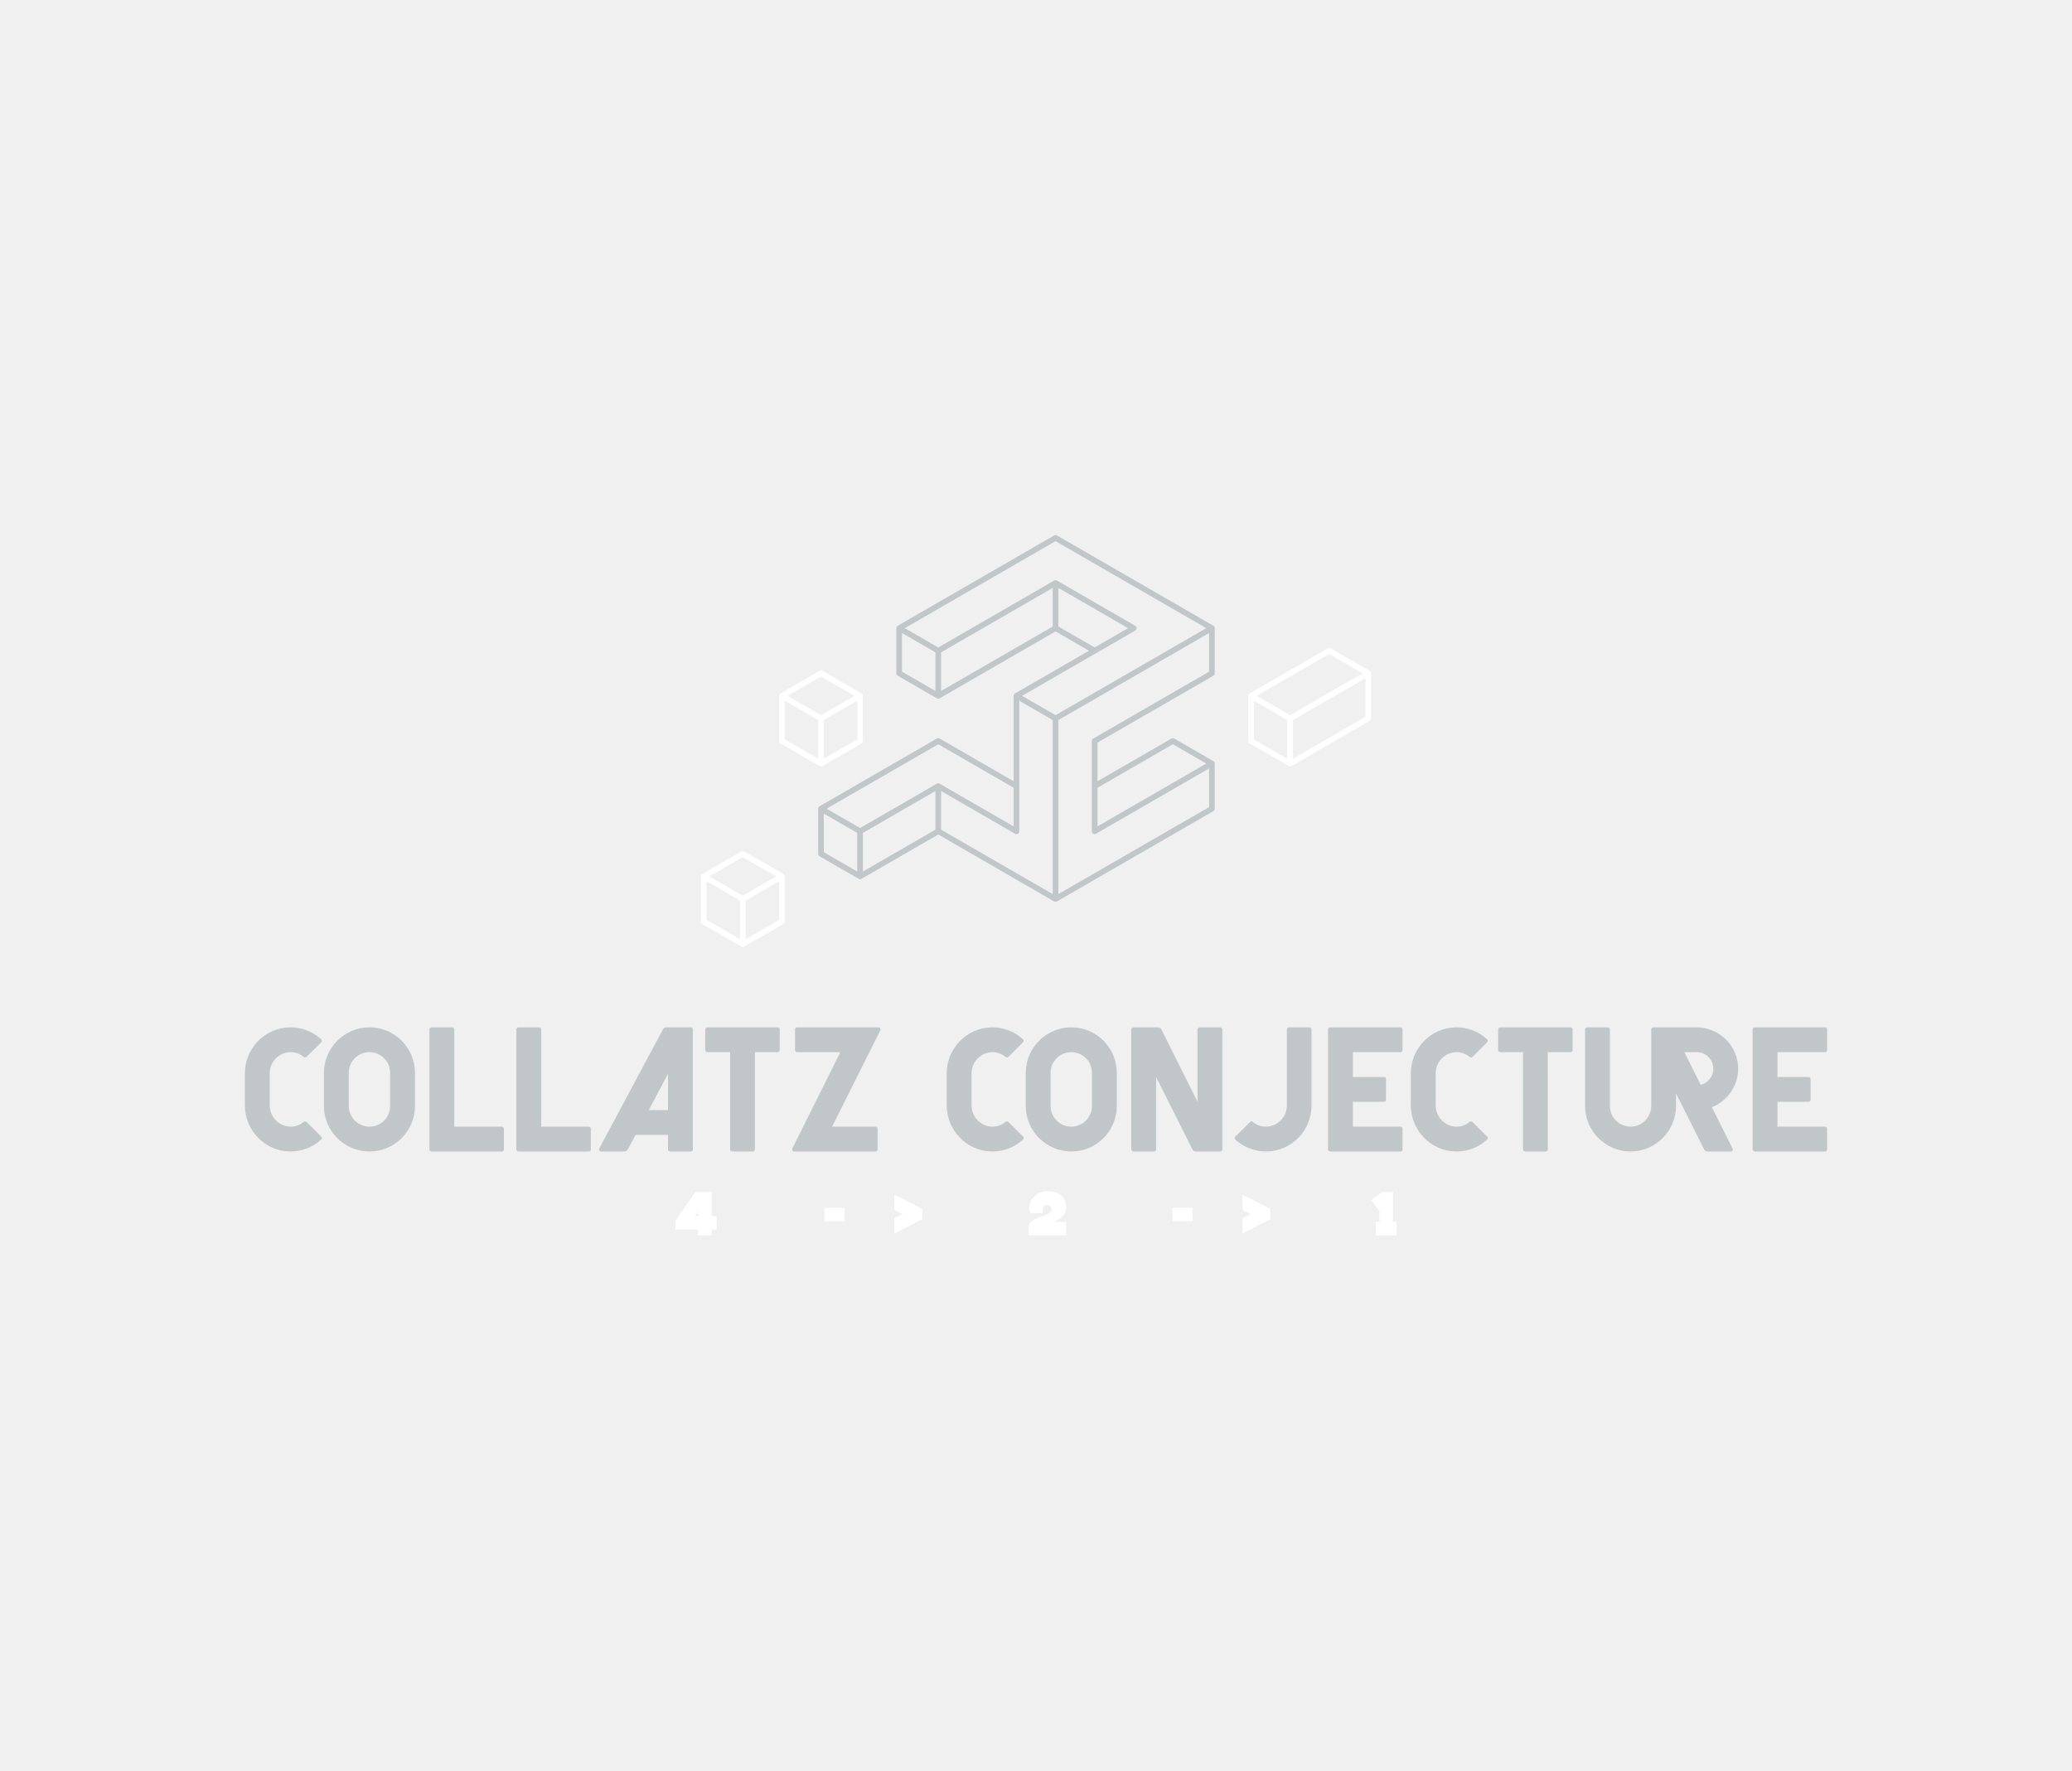
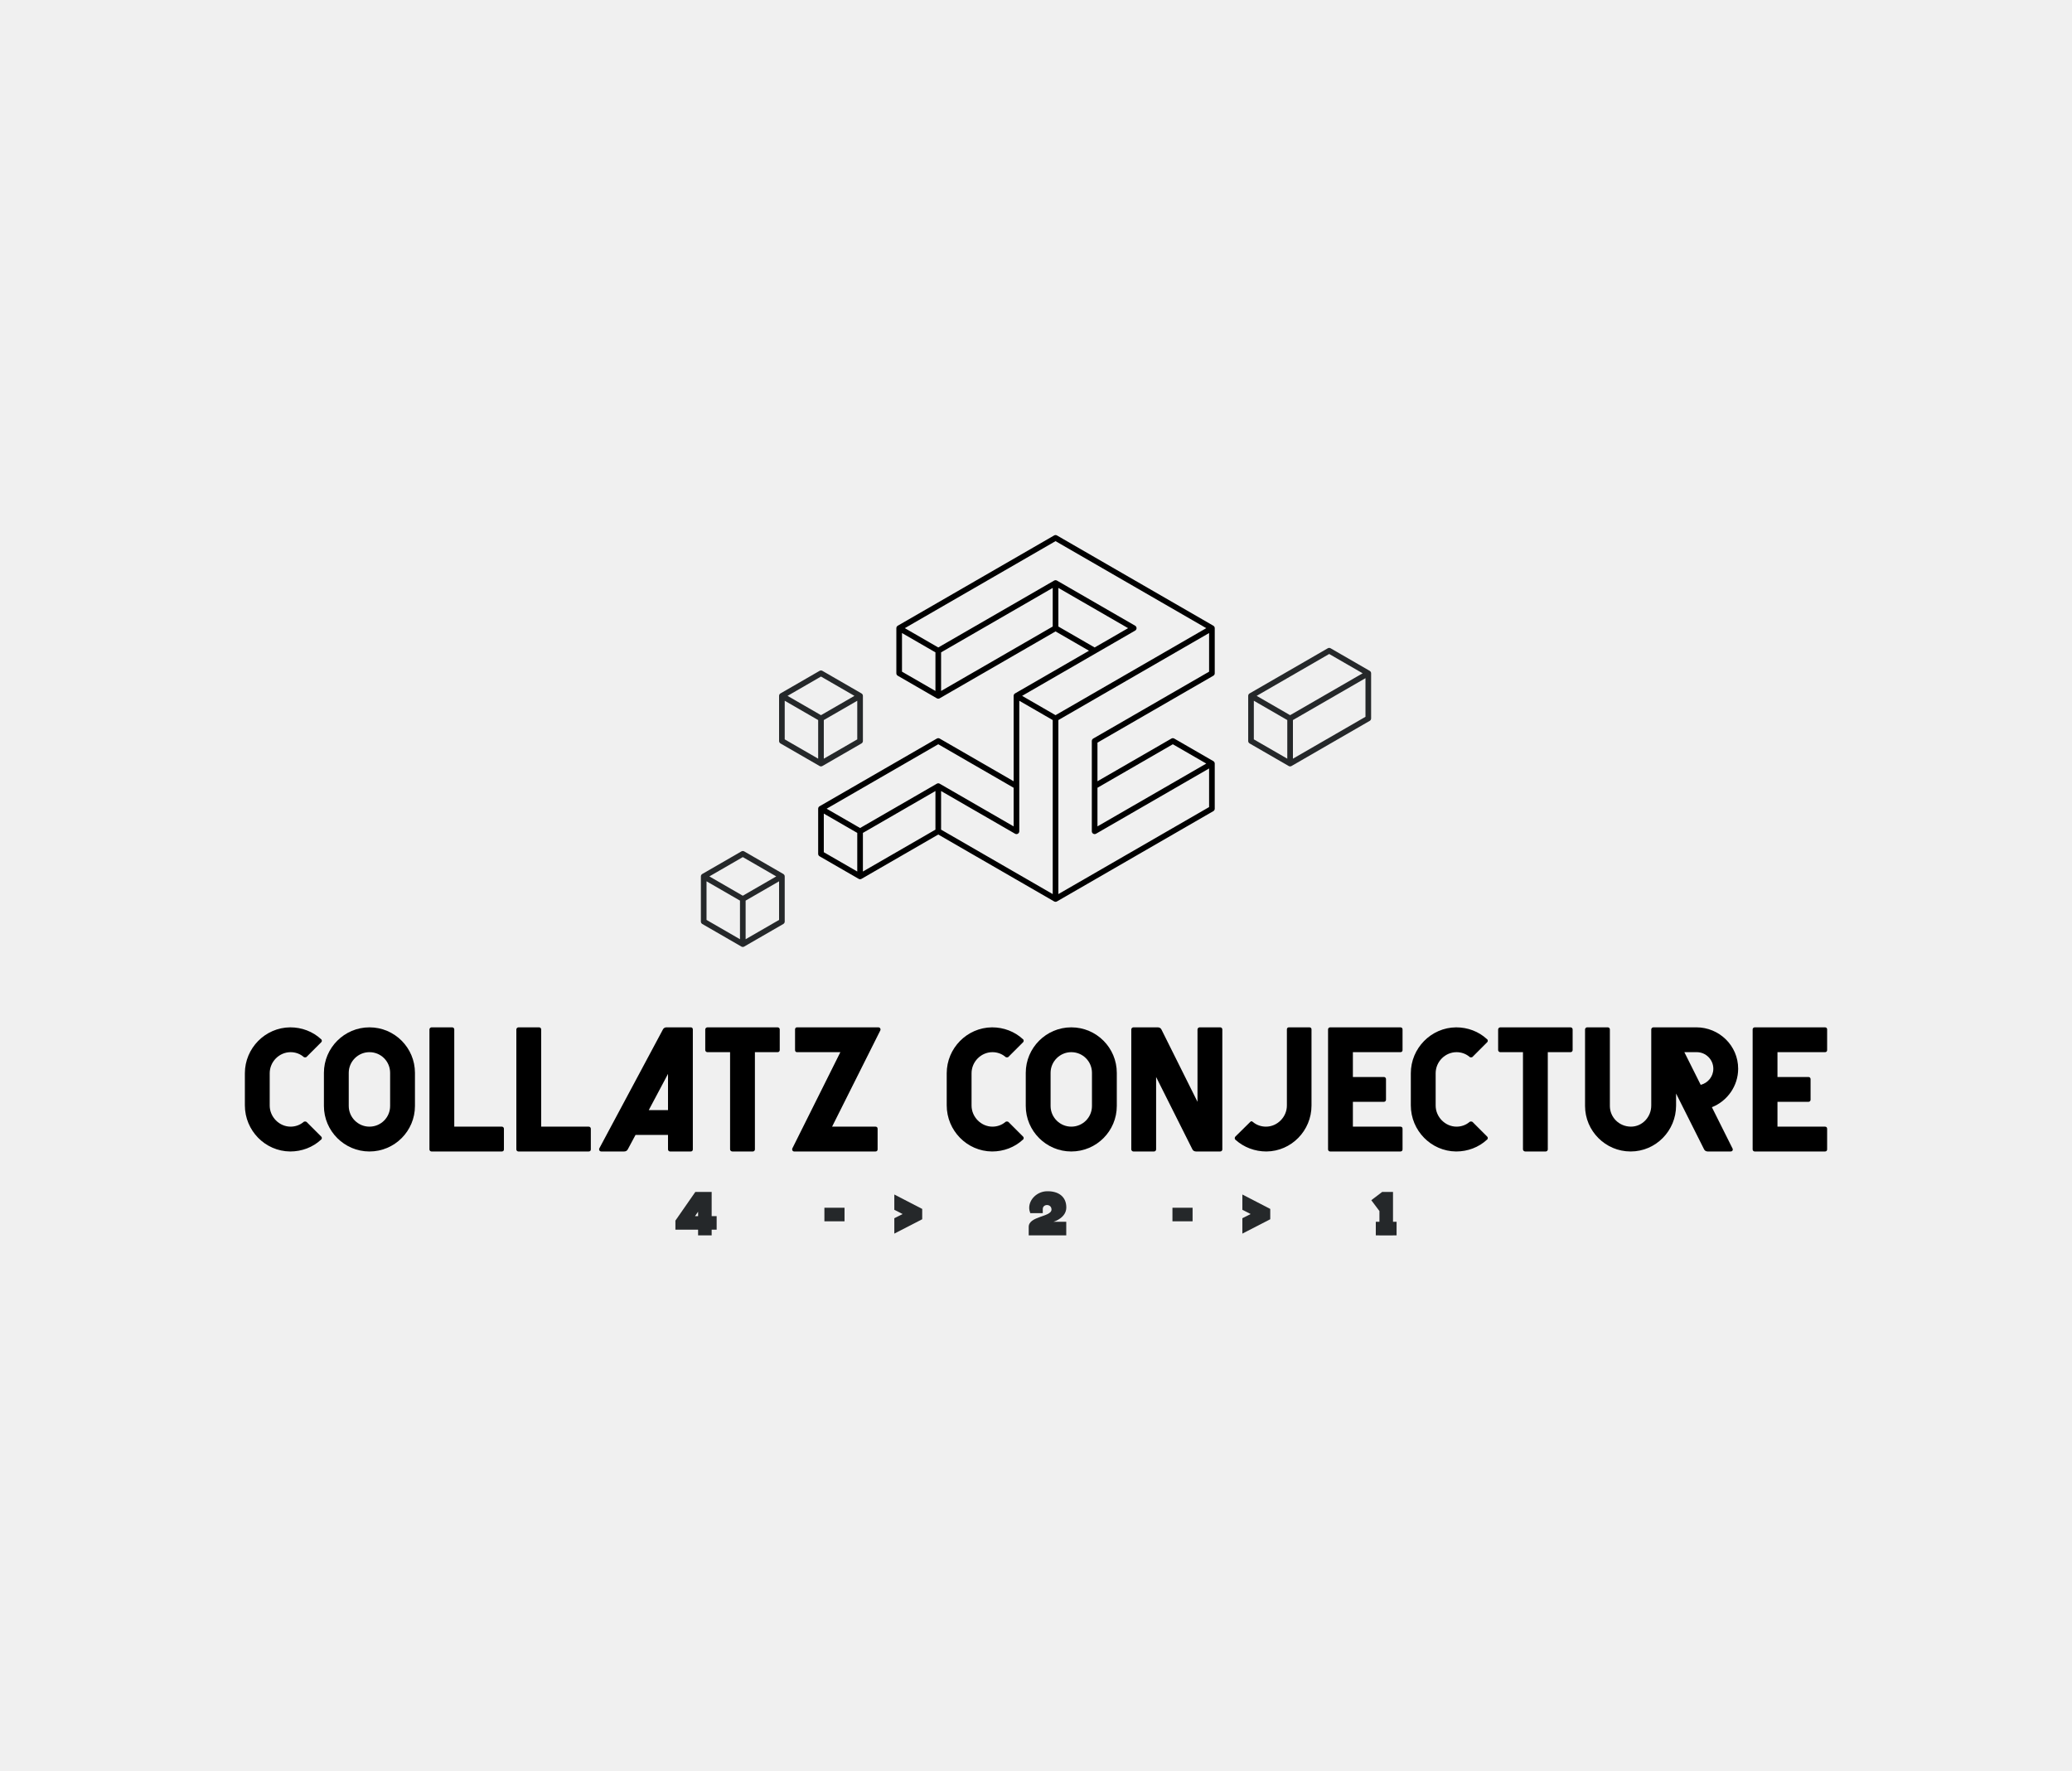
- <svg xmlns="http://www.w3.org/2000/svg" contrastcolor="ffffff" template="BlackAndHighlightColorHex1" presentation="2.5" layouttype="undefined" specialfontid="undefined" id1="780" id2="681" companyname="Collatz Conjecture" companytagline="4 -&gt; 2 -&gt; 1" version="1.1" viewBox="0 0 550 470">
+ <svg xmlns="http://www.w3.org/2000/svg" contrastcolor="ffffff" template="Default" presentation="2.5" layouttype="undefined" specialfontid="undefined" id1="780" id2="681" companyname="Collatz Conjecture" companytagline="4 -&gt; 2 -&gt; 1" version="1.1" viewBox="0 0 550 470">
  <g fill="none" fill-rule="none" stroke="none" stroke-width="1" stroke-linecap="butt" stroke-linejoin="miter" stroke-miterlimit="10" stroke-dasharray="" stroke-dashoffset="0" font-family="none" font-weight="none" font-size="none" text-anchor="none" style="mix-blend-mode: normal">
-     <g data-paper-data="{&quot;isGlobalGroup&quot;:true}">
-       <g data-paper-data="{&quot;isSecondaryText&quot;:true}" fill="#ffffff" fill-rule="nonzero">
+     <g data-paper-data="{&quot;isGlobalGroup&quot;:true,&quot;bounds&quot;:{&quot;x&quot;:65,&quot;y&quot;:142.04047815920597,&quot;width&quot;:420,&quot;height&quot;:185.91904368158805}}">
+       <g data-paper-data="{&quot;isSecondaryText&quot;:true}" fill="#25282a" fill-rule="nonzero">
        <path d="M185.304,327.945h3.601v-1.512h1.325v-3.586h-1.325v-6.424h-4.335l-5.286,7.605v2.405h6.02zM184.483,322.846l0.821,-1.181v1.181z" data-paper-data="{&quot;glyphName&quot;:&quot;4&quot;,&quot;glyphIndex&quot;:0,&quot;lastGlyphOfWord&quot;:true,&quot;firstGlyphOfWord&quot;:true,&quot;word&quot;:1}" />
        <path d="M218.831,324.215h5.344v-3.601h-5.344z" data-paper-data="{&quot;glyphName&quot;:&quot;-&quot;,&quot;glyphIndex&quot;:1,&quot;firstGlyphOfWord&quot;:true,&quot;word&quot;:2}" />
        <path d="M237.391,317.1v4.062l2.204,1.123l-2.204,1.109v4.09l7.403,-3.817v-2.737z" data-paper-data="{&quot;glyphName&quot;:&quot;&gt;&quot;,&quot;glyphIndex&quot;:2,&quot;lastGlyphOfWord&quot;:true,&quot;word&quot;:2}" />
        <path d="M283.047,320.528c0,-2.909 -2.146,-4.364 -5.142,-4.292c-2.607,0.058 -4.71,2.146 -4.71,4.393c0,0.461 0.101,0.951 0.288,1.426h3.313v-1.08c0,-0.72 0.562,-1.08 1.123,-1.08c0.591,0 1.195,0.389 1.195,1.195c0,2.002 -6.049,1.714 -6.049,4.609v2.247h9.967v-3.601h-3.399c0.245,-0.072 3.414,-1.066 3.414,-3.817z" data-paper-data="{&quot;glyphName&quot;:&quot;2&quot;,&quot;glyphIndex&quot;:3,&quot;firstGlyphOfWord&quot;:true,&quot;lastGlyphOfWord&quot;:true,&quot;word&quot;:3}" />
        <path d="M311.22,324.215h5.344v-3.601h-5.344z" data-paper-data="{&quot;glyphName&quot;:&quot;-&quot;,&quot;glyphIndex&quot;:4,&quot;firstGlyphOfWord&quot;:true,&quot;word&quot;:4}" />
        <path d="M329.779,317.1v4.062l2.204,1.123l-2.204,1.109v4.09l7.403,-3.817v-2.737z" data-paper-data="{&quot;glyphName&quot;:&quot;&gt;&quot;,&quot;glyphIndex&quot;:5,&quot;lastGlyphOfWord&quot;:true,&quot;word&quot;:4}" />
        <path d="M370.716,324.344h-0.951v-7.922h-2.881l-2.881,2.189l2.16,2.881v2.852h-0.965v3.601h0.965v0.014h3.601v-0.014h0.951z" data-paper-data="{&quot;glyphName&quot;:&quot;1&quot;,&quot;glyphIndex&quot;:6,&quot;firstGlyphOfWord&quot;:true,&quot;lastGlyphOfWord&quot;:true,&quot;word&quot;:5}" />
      </g>
-       <g data-paper-data="{&quot;isPrimaryText&quot;:true}" fill="#c1c6c8" fill-rule="nonzero">
+       <g data-paper-data="{&quot;isPrimaryText&quot;:true}" fill="#000000" fill-rule="nonzero">
        <path d="M77.028,305.678c3.076,0 5.987,-1.098 8.184,-3.131c0.165,-0.11 0.22,-0.275 0.22,-0.439c0,-0.165 -0.055,-0.275 -0.165,-0.384l-3.9,-3.9c-0.11,-0.055 -0.275,-0.11 -0.384,-0.11c-0.165,0 -0.275,0.055 -0.384,0.11c-0.934,0.824 -2.197,1.263 -3.46,1.263c-3.021,0 -5.547,-2.581 -5.547,-5.602v-8.568c0,-3.076 2.526,-5.602 5.547,-5.602c1.263,0 2.526,0.439 3.46,1.263c0.11,0.11 0.22,0.11 0.384,0.11c0.11,0 0.275,0 0.384,-0.11l3.9,-3.9c0.11,-0.11 0.165,-0.22 0.165,-0.384c0,-0.165 -0.055,-0.33 -0.22,-0.439c-2.197,-2.032 -5.108,-3.131 -8.184,-3.131c-6.646,0.055 -12.028,5.547 -12.028,12.193v8.513c0,6.701 5.383,12.193 12.028,12.248z" data-paper-data="{&quot;glyphName&quot;:&quot;C&quot;,&quot;glyphIndex&quot;:0,&quot;firstGlyphOfWord&quot;:true,&quot;word&quot;:1}" />
        <path d="M98.064,305.678c6.701,0 12.083,-5.437 12.083,-12.083v-8.788c0,-6.646 -5.383,-12.083 -12.083,-12.083c-6.646,0 -12.083,5.437 -12.083,12.083v8.788c0,6.646 5.437,12.083 12.083,12.083zM92.572,284.807c0,-3.021 2.472,-5.492 5.492,-5.492c3.076,0 5.492,2.472 5.492,5.492v8.788c0,3.021 -2.417,5.492 -5.492,5.492c-3.021,0 -5.492,-2.472 -5.492,-5.492z" data-paper-data="{&quot;glyphName&quot;:&quot;O&quot;,&quot;glyphIndex&quot;:1,&quot;word&quot;:1}" />
        <path d="M133.764,305.128v-5.492c0,-0.275 -0.22,-0.549 -0.549,-0.549h-12.632v-25.814c0,-0.275 -0.22,-0.549 -0.549,-0.549h-5.492c-0.275,0 -0.549,0.275 -0.549,0.549v31.856c0,0.33 0.275,0.549 0.549,0.549h18.674c0.33,0 0.549,-0.22 0.549,-0.549z" data-paper-data="{&quot;glyphName&quot;:&quot;L&quot;,&quot;glyphIndex&quot;:2,&quot;word&quot;:1}" />
        <path d="M156.832,305.128v-5.492c0,-0.275 -0.22,-0.549 -0.549,-0.549h-12.632v-25.814c0,-0.275 -0.22,-0.549 -0.549,-0.549h-5.492c-0.275,0 -0.549,0.275 -0.549,0.549v31.856c0,0.33 0.275,0.549 0.549,0.549h18.674c0.33,0 0.549,-0.22 0.549,-0.549z" data-paper-data="{&quot;glyphName&quot;:&quot;L&quot;,&quot;glyphIndex&quot;:3,&quot;word&quot;:1}" />
        <path d="M168.696,301.284h8.623v3.845c0,0.33 0.275,0.549 0.549,0.549h5.492c0.33,0 0.549,-0.22 0.549,-0.549v-31.856c0,-0.33 -0.22,-0.549 -0.549,-0.549h-6.481c-0.384,0 -0.769,0.22 -0.934,0.604l-16.862,31.526c-0.055,0.11 -0.055,0.165 -0.055,0.275c0,0.275 0.22,0.549 0.549,0.549h6.097c0.439,0 0.824,-0.22 0.989,-0.604zM177.319,285.081v9.612h-5.108z" data-paper-data="{&quot;glyphName&quot;:&quot;A&quot;,&quot;glyphIndex&quot;:4,&quot;word&quot;:1}" />
        <path d="M194.4,305.678h5.437c0.33,0 0.549,-0.275 0.549,-0.549v-25.814h6.042c0.33,0 0.549,-0.275 0.549,-0.549v-5.492c0,-0.275 -0.22,-0.549 -0.549,-0.549h-18.674c-0.275,0 -0.549,0.275 -0.549,0.549v5.492c0,0.275 0.275,0.549 0.549,0.549h6.042v25.814c0,0.275 0.275,0.549 0.604,0.549z" data-paper-data="{&quot;glyphName&quot;:&quot;T&quot;,&quot;glyphIndex&quot;:5,&quot;word&quot;:1}" />
        <path d="M232.956,305.128v-5.492c0,-0.33 -0.22,-0.549 -0.549,-0.549h-11.534l12.797,-25.539c0.055,-0.11 0.055,-0.165 0.055,-0.275c0,-0.275 -0.22,-0.549 -0.549,-0.549h-21.64c-0.275,0 -0.494,0.22 -0.494,0.549v5.492c0,0.33 0.22,0.549 0.494,0.549h11.534l-12.742,25.539c-0.055,0.11 -0.055,0.165 -0.055,0.275c0,0.275 0.22,0.549 0.494,0.549h21.64c0.33,0 0.549,-0.22 0.549,-0.549z" data-paper-data="{&quot;glyphName&quot;:&quot;Z&quot;,&quot;glyphIndex&quot;:6,&quot;lastGlyphOfWord&quot;:true,&quot;word&quot;:1}" />
        <path d="M263.329,305.678c3.076,0 5.987,-1.098 8.184,-3.131c0.165,-0.11 0.22,-0.275 0.22,-0.439c0,-0.165 -0.055,-0.275 -0.165,-0.384l-3.9,-3.9c-0.11,-0.055 -0.275,-0.11 -0.384,-0.11c-0.165,0 -0.275,0.055 -0.384,0.11c-0.934,0.824 -2.197,1.263 -3.46,1.263c-3.021,0 -5.547,-2.581 -5.547,-5.602v-8.568c0,-3.076 2.526,-5.602 5.547,-5.602c1.263,0 2.526,0.439 3.46,1.263c0.11,0.11 0.22,0.11 0.384,0.11c0.11,0 0.275,0 0.384,-0.11l3.9,-3.9c0.11,-0.11 0.165,-0.22 0.165,-0.384c0,-0.165 -0.055,-0.33 -0.22,-0.439c-2.197,-2.032 -5.108,-3.131 -8.184,-3.131c-6.646,0.055 -12.028,5.547 -12.028,12.193v8.513c0,6.701 5.383,12.193 12.028,12.248z" data-paper-data="{&quot;glyphName&quot;:&quot;C&quot;,&quot;glyphIndex&quot;:7,&quot;firstGlyphOfWord&quot;:true,&quot;word&quot;:2}" />
        <path d="M284.364,305.678c6.701,0 12.083,-5.437 12.083,-12.083v-8.788c0,-6.646 -5.383,-12.083 -12.083,-12.083c-6.646,0 -12.083,5.437 -12.083,12.083v8.788c0,6.646 5.437,12.083 12.083,12.083zM278.872,284.807c0,-3.021 2.472,-5.492 5.492,-5.492c3.076,0 5.492,2.472 5.492,5.492v8.788c0,3.021 -2.417,5.492 -5.492,5.492c-3.021,0 -5.492,-2.472 -5.492,-5.492z" data-paper-data="{&quot;glyphName&quot;:&quot;O&quot;,&quot;glyphIndex&quot;:8,&quot;word&quot;:2}" />
        <path d="M306.883,285.905l9.612,19.168c0.165,0.384 0.549,0.604 0.989,0.604h6.426c0.33,0 0.549,-0.275 0.549,-0.549v-31.856c0,-0.275 -0.22,-0.549 -0.549,-0.549h-5.492c-0.275,0 -0.549,0.275 -0.549,0.549v19.223l-9.557,-19.168c-0.165,-0.384 -0.549,-0.604 -0.989,-0.604h-6.481c-0.275,0 -0.549,0.275 -0.549,0.549v31.856c0,0.275 0.275,0.549 0.549,0.549h5.492c0.33,0 0.549,-0.275 0.549,-0.549z" data-paper-data="{&quot;glyphName&quot;:&quot;N&quot;,&quot;glyphIndex&quot;:9,&quot;word&quot;:2}" />
        <path d="M348.131,293.485v-20.212c0,-0.33 -0.22,-0.549 -0.549,-0.549h-5.492c-0.275,0 -0.494,0.22 -0.494,0.549v20.212c0,3.021 -2.526,5.602 -5.547,5.602c-1.318,0 -2.526,-0.439 -3.515,-1.263c-0.11,-0.11 -0.22,-0.165 -0.33,-0.165c-0.165,0 -0.275,0.11 -0.384,0.22l-3.9,3.845c-0.11,0.11 -0.165,0.275 -0.165,0.439c0,0.165 0.055,0.275 0.165,0.384c2.252,2.032 5.163,3.131 8.239,3.131c6.646,-0.055 11.973,-5.547 11.973,-12.193z" data-paper-data="{&quot;glyphName&quot;:&quot;J&quot;,&quot;glyphIndex&quot;:10,&quot;word&quot;:2}" />
        <path d="M372.297,305.128v-5.492c0,-0.33 -0.22,-0.549 -0.549,-0.549h-12.632v-6.591h8.239c0.33,0 0.549,-0.275 0.549,-0.549v-5.492c0,-0.275 -0.22,-0.549 -0.549,-0.549h-8.239v-6.591h12.632c0.33,0 0.549,-0.22 0.549,-0.549v-5.492c0,-0.33 -0.22,-0.549 -0.549,-0.549h-18.674c-0.275,0 -0.549,0.22 -0.549,0.549v31.856c0,0.33 0.275,0.549 0.549,0.549h18.674c0.33,0 0.549,-0.22 0.549,-0.549z" data-paper-data="{&quot;glyphName&quot;:&quot;E&quot;,&quot;glyphIndex&quot;:11,&quot;word&quot;:2}" />
        <path d="M386.522,305.678c3.076,0 5.987,-1.098 8.184,-3.131c0.165,-0.11 0.22,-0.275 0.22,-0.439c0,-0.165 -0.055,-0.275 -0.165,-0.384l-3.9,-3.9c-0.11,-0.055 -0.275,-0.11 -0.384,-0.11c-0.165,0 -0.275,0.055 -0.384,0.11c-0.934,0.824 -2.197,1.263 -3.46,1.263c-3.021,0 -5.547,-2.581 -5.547,-5.602v-8.568c0,-3.076 2.526,-5.602 5.547,-5.602c1.263,0 2.526,0.439 3.46,1.263c0.11,0.11 0.22,0.11 0.384,0.11c0.11,0 0.275,0 0.384,-0.11l3.9,-3.9c0.11,-0.11 0.165,-0.22 0.165,-0.384c0,-0.165 -0.055,-0.33 -0.22,-0.439c-2.197,-2.032 -5.108,-3.131 -8.184,-3.131c-6.646,0.055 -12.028,5.547 -12.028,12.193v8.513c0,6.701 5.383,12.193 12.028,12.248z" data-paper-data="{&quot;glyphName&quot;:&quot;C&quot;,&quot;glyphIndex&quot;:12,&quot;word&quot;:2}" />
        <path d="M404.867,305.678h5.437c0.33,0 0.549,-0.275 0.549,-0.549v-25.814h6.042c0.33,0 0.549,-0.275 0.549,-0.549v-5.492c0,-0.275 -0.22,-0.549 -0.549,-0.549h-18.674c-0.275,0 -0.549,0.275 -0.549,0.549v5.492c0,0.275 0.275,0.549 0.549,0.549h6.042v25.814c0,0.275 0.275,0.549 0.604,0.549z" data-paper-data="{&quot;glyphName&quot;:&quot;T&quot;,&quot;glyphIndex&quot;:13,&quot;word&quot;:2}" />
        <path d="M432.823,305.678c6.756,0 12.083,-5.547 12.083,-12.193v-3.186l7.415,14.774c0.165,0.384 0.549,0.604 0.989,0.604h6.097c0.33,0 0.549,-0.22 0.549,-0.494c0,-0.11 0,-0.22 -0.055,-0.275l-5.492,-10.985c4.064,-1.593 6.975,-5.602 6.975,-10.216c0,-6.151 -5.053,-10.985 -11.095,-10.985h-11.424c-0.275,0 -0.549,0.275 -0.549,0.549v20.212c0,3.021 -2.362,5.602 -5.383,5.602c-3.131,0 -5.602,-2.472 -5.602,-5.492v-20.322c0,-0.275 -0.22,-0.549 -0.549,-0.549h-5.492c-0.275,0 -0.549,0.275 -0.549,0.549v20.322c0,6.646 5.437,12.083 12.083,12.083zM454.792,283.708c0,2.087 -1.428,3.79 -3.35,4.284l-4.339,-8.678h3.295c2.417,0 4.394,1.977 4.394,4.394z" data-paper-data="{&quot;glyphName&quot;:&quot;&quot;,&quot;glyphIndex&quot;:14,&quot;word&quot;:2}" />
        <path d="M485,305.128v-5.492c0,-0.33 -0.22,-0.549 -0.549,-0.549h-12.632v-6.591h8.239c0.33,0 0.549,-0.275 0.549,-0.549v-5.492c0,-0.275 -0.22,-0.549 -0.549,-0.549h-8.239v-6.591h12.632c0.33,0 0.549,-0.22 0.549,-0.549v-5.492c0,-0.33 -0.22,-0.549 -0.549,-0.549h-18.674c-0.275,0 -0.549,0.22 -0.549,0.549v31.856c0,0.33 0.275,0.549 0.549,0.549h18.674c0.33,0 0.549,-0.22 0.549,-0.549z" data-paper-data="{&quot;glyphName&quot;:&quot;E&quot;,&quot;glyphIndex&quot;:15,&quot;lastGlyphOfWord&quot;:true,&quot;word&quot;:2}" />
      </g>
-       <g data-paper-data="{&quot;isIcon&quot;:&quot;true&quot;,&quot;iconType&quot;:&quot;icon&quot;,&quot;rawIconId&quot;:&quot;3644630&quot;,&quot;selectedEffects&quot;:{&quot;container&quot;:&quot;&quot;,&quot;transformation&quot;:&quot;&quot;,&quot;pattern&quot;:&quot;&quot;},&quot;fillRule&quot;:&quot;evenodd&quot;,&quot;bounds&quot;:{&quot;x&quot;:186.0454572744962,&quot;y&quot;:142.04047815920597,&quot;width&quot;:177.90908545100757,&quot;height&quot;:109.33918793739426},&quot;iconStyle&quot;:&quot;standalone&quot;}" fill-rule="evenodd">
+       <g data-paper-data="{&quot;fillRule&quot;:&quot;evenodd&quot;,&quot;isIcon&quot;:&quot;true&quot;,&quot;iconType&quot;:&quot;icon&quot;,&quot;rawIconId&quot;:&quot;3644630&quot;,&quot;selectedEffects&quot;:{&quot;container&quot;:&quot;&quot;,&quot;transformation&quot;:&quot;&quot;,&quot;pattern&quot;:&quot;&quot;},&quot;bounds&quot;:{&quot;x&quot;:186.0454572744962,&quot;y&quot;:142.04047815920597,&quot;width&quot;:177.90908545100757,&quot;height&quot;:109.33918793739426},&quot;iconStyle&quot;:&quot;standalone&quot;,&quot;suitableAsStandaloneIcon&quot;:true}" fill-rule="evenodd">
        <g data-paper-data="{&quot;isPathIcon&quot;:true}">
-           <path d="M280.188,167.619l8.879,5.127l-19.63,11.333c-0.233,0.135 -0.374,0.38 -0.374,0.649v22.667l-19.632,-11.334c-0.231,-0.133 -0.516,-0.133 -0.749,0l-31.131,17.974c-0.231,0.135 -0.374,0.38 -0.374,0.649v11.982c0,0.268 0.143,0.514 0.374,0.649l10.379,5.991c0.112,0.065 0.237,0.098 0.363,0.1c0.131,0.002 0.264,-0.03 0.386,-0.1l20.378,-11.766l30.757,17.757c0.233,0.134 0.518,0.134 0.749,0l41.507,-23.964c0.233,-0.136 0.375,-0.381 0.375,-0.649v-11.983c0,-0.017 -0.001,-0.033 -0.002,-0.05c-0.016,-0.248 -0.154,-0.472 -0.373,-0.599l-10.376,-5.991c-0.231,-0.133 -0.518,-0.133 -0.749,0l-19.631,11.334v-10.252l30.756,-17.757c0.233,-0.136 0.375,-0.381 0.375,-0.65v-11.982c0,-0.268 -0.142,-0.514 -0.375,-0.649l-41.507,-23.965c-0.231,-0.133 -0.516,-0.133 -0.749,0l-41.508,23.965c-0.231,0.135 -0.374,0.381 -0.374,0.649v11.982c0,0.269 0.143,0.514 0.374,0.65l10.376,5.991v0c0.204,0.116 0.448,0.131 0.661,0.043c0.03,-0.012 0.059,-0.027 0.088,-0.043zM320.198,166.754l-40.01,-23.099l-40.009,23.099l6.658,3.844l2.22,1.282l30.757,-17.757c0.233,-0.133 0.518,-0.133 0.749,0l20.755,11.982c0.23,0.135 0.374,0.381 0.374,0.649c0,0.268 -0.144,0.514 -0.374,0.649l-30.008,17.324l6.646,3.838l2.232,1.288l10.72,-6.189zM249.806,183.43l29.633,-17.109v-10.251l-19.767,11.412l-9.866,5.696zM280.937,166.321l9.628,5.559l8.88,-5.126l-18.508,-10.684zM239.429,178.304l8.879,5.126v-10.252l-2.22,-1.281l-6.659,-3.845zM290.619,185.562l-9.682,5.59v46.198l40.01,-23.099v-10.252l-30.008,17.325c-0.231,0.133 -0.516,0.133 -0.749,0c-0.231,-0.135 -0.374,-0.381 -0.374,-0.649v-23.965c0,-0.268 0.143,-0.514 0.374,-0.649l30.757,-17.757v-10.252zM279.439,191.152l-2.181,-1.26l-6.697,-3.866v34.649c0,0.127 -0.032,0.256 -0.1,0.374c-0.051,0.087 -0.116,0.161 -0.192,0.219c-0.026,0.02 -0.054,0.039 -0.083,0.056c-0.1,0.057 -0.21,0.09 -0.321,0.098c-0.018,0.001 -0.036,0.002 -0.054,0.002c-0.078,0 -0.155,-0.012 -0.23,-0.036c-0.05,-0.017 -0.098,-0.038 -0.144,-0.064l-19.631,-11.333v10.251l29.633,17.108zM249.343,208c-0.213,-0.088 -0.457,-0.073 -0.661,0.043l-20.378,11.767l-8.881,-5.126l29.634,-17.109l20.006,11.55v10.252l-19.33,-11.16l-0.302,-0.174c-0.029,-0.016 -0.058,-0.031 -0.088,-0.043zM291.314,219.377l0.265,-0.154l28.619,-16.522l-8.879,-5.126l-20.005,11.55zM229.053,231.36l19.255,-11.118v-10.252l-19.255,11.118zM227.555,231.359l-8.88,-5.126v-10.251l8.88,5.125z" fill="#c1c6c8" />
-           <path d="M352.453,172.096c0.233,-0.133 0.518,-0.133 0.749,0l10.378,5.991c0.231,0.136 0.375,0.381 0.375,0.65v11.982c0,0.268 -0.144,0.514 -0.375,0.649l-20.755,11.982c-0.014,0.009 -0.029,0.017 -0.044,0.024c-0.104,0.051 -0.217,0.076 -0.33,0.076c-0.122,0 -0.243,-0.029 -0.353,-0.088c-0.007,-0.004 -0.014,-0.008 -0.022,-0.012l-10.376,-5.991c-0.233,-0.135 -0.375,-0.381 -0.375,-0.649v-11.982c0,-0.269 0.142,-0.514 0.375,-0.649zM361.707,178.736l-8.88,-5.125l-19.254,11.117l8.878,5.125zM217.551,178.087c0.233,-0.133 0.518,-0.133 0.749,0l10.379,5.992c0.23,0.135 0.374,0.38 0.374,0.649v11.982c0,0.268 -0.144,0.514 -0.374,0.649l-10.379,5.991c-0.043,0.025 -0.088,0.045 -0.135,0.061c-0.077,0.026 -0.158,0.039 -0.239,0.039h-0.005c-0.081,0 -0.162,-0.014 -0.239,-0.041c-0.045,-0.015 -0.089,-0.035 -0.131,-0.059l-10.376,-5.991c-0.231,-0.135 -0.375,-0.381 -0.375,-0.649v-11.982c0,-0.269 0.144,-0.514 0.375,-0.649zM226.805,184.728l-8.879,-5.126l-8.878,5.126l8.878,5.125zM343.2,201.404l19.257,-11.118v-10.252l-19.257,11.118zM218.675,201.404l8.88,-5.127v-10.252l-8.88,5.127zM208.298,186.025l8.879,5.127v10.251l-8.879,-5.126zM332.823,186.025l8.879,5.127v10.252l-8.879,-5.127zM196.798,226.017c0.231,-0.133 0.516,-0.133 0.749,0l10.377,5.991c0.028,0.017 0.054,0.034 0.08,0.054c0.076,0.058 0.143,0.132 0.194,0.221c0.068,0.118 0.1,0.247 0.1,0.374v11.983c0,0.268 -0.143,0.513 -0.374,0.649l-10.377,5.991c-0.043,0.025 -0.089,0.045 -0.136,0.061c-0.025,0.008 -0.051,0.015 -0.076,0.021c-0.022,0.005 -0.044,0.008 -0.066,0.011c-0.032,0.005 -0.064,0.007 -0.096,0.007h-0.001c-0.122,0 -0.244,-0.03 -0.354,-0.089c-0.007,-0.004 -0.013,-0.007 -0.02,-0.011l-10.378,-5.991c-0.231,-0.136 -0.375,-0.381 -0.375,-0.649v-11.983c0,-0.268 0.144,-0.514 0.375,-0.649zM206.051,232.657l-8.878,-5.126l-8.88,5.126l8.88,5.126zM187.543,233.955l8.881,5.126v10.252l-8.881,-5.126zM197.922,249.333l8.878,-5.126v-10.252l-8.878,5.126z" fill="#ffffff" />
+           <path d="M280.188,167.619l8.879,5.127l-19.63,11.333c-0.233,0.135 -0.374,0.38 -0.374,0.649v22.667l-19.632,-11.334c-0.231,-0.133 -0.516,-0.133 -0.749,0l-31.131,17.974c-0.231,0.135 -0.374,0.38 -0.374,0.649v11.982c0,0.268 0.143,0.514 0.374,0.649l10.379,5.991c0.112,0.065 0.237,0.098 0.363,0.1c0.131,0.002 0.264,-0.03 0.386,-0.1l20.378,-11.766l30.757,17.757c0.233,0.134 0.518,0.134 0.749,0l41.507,-23.964c0.233,-0.136 0.375,-0.381 0.375,-0.649v-11.983c0,-0.017 -0.001,-0.033 -0.002,-0.05c-0.016,-0.248 -0.154,-0.472 -0.373,-0.599l-10.376,-5.991c-0.231,-0.133 -0.518,-0.133 -0.749,0l-19.631,11.334v-10.252l30.756,-17.757c0.233,-0.136 0.375,-0.381 0.375,-0.65v-11.982c0,-0.268 -0.142,-0.514 -0.375,-0.649l-41.507,-23.965c-0.231,-0.133 -0.516,-0.133 -0.749,0l-41.508,23.965c-0.231,0.135 -0.374,0.381 -0.374,0.649v11.982c0,0.269 0.143,0.514 0.374,0.65l10.376,5.991v0c0.204,0.116 0.448,0.131 0.661,0.043c0.03,-0.012 0.059,-0.027 0.088,-0.043zM320.198,166.754l-40.01,-23.099l-40.009,23.099l6.658,3.844l2.22,1.282l30.757,-17.757c0.233,-0.133 0.518,-0.133 0.749,0l20.755,11.982c0.23,0.135 0.374,0.381 0.374,0.649c0,0.268 -0.144,0.514 -0.374,0.649l-30.008,17.324l6.646,3.838l2.232,1.288l10.72,-6.189zM249.806,183.43l29.633,-17.109v-10.251l-19.767,11.412l-9.866,5.696zM280.937,166.321l9.628,5.559l8.88,-5.126l-18.508,-10.684zM239.429,178.304l8.879,5.126v-10.252l-2.22,-1.281l-6.659,-3.845zM290.619,185.562l-9.682,5.59v46.198l40.01,-23.099v-10.252l-30.008,17.325c-0.231,0.133 -0.516,0.133 -0.749,0c-0.231,-0.135 -0.374,-0.381 -0.374,-0.649v-23.965c0,-0.268 0.143,-0.514 0.374,-0.649l30.757,-17.757v-10.252zM279.439,191.152l-2.181,-1.26l-6.697,-3.866v34.649c0,0.127 -0.032,0.256 -0.1,0.374c-0.051,0.087 -0.116,0.161 -0.192,0.219c-0.026,0.02 -0.054,0.039 -0.083,0.056c-0.1,0.057 -0.21,0.09 -0.321,0.098c-0.018,0.001 -0.036,0.002 -0.054,0.002c-0.078,0 -0.155,-0.012 -0.23,-0.036c-0.05,-0.017 -0.098,-0.038 -0.144,-0.064l-19.631,-11.333v10.251l29.633,17.108zM249.343,208c-0.213,-0.088 -0.457,-0.073 -0.661,0.043l-20.378,11.767l-8.881,-5.126l29.634,-17.109l20.006,11.55v10.252l-19.33,-11.16l-0.302,-0.174c-0.029,-0.016 -0.058,-0.031 -0.088,-0.043zM291.314,219.377l0.265,-0.154l28.619,-16.522l-8.879,-5.126l-20.005,11.55zM229.053,231.36l19.255,-11.118v-10.252l-19.255,11.118zM227.555,231.359l-8.88,-5.126v-10.251l8.88,5.125z" fill="#000000" />
+           <path d="M352.453,172.096c0.233,-0.133 0.518,-0.133 0.749,0l10.378,5.991c0.231,0.136 0.375,0.381 0.375,0.65v11.982c0,0.268 -0.144,0.514 -0.375,0.649l-20.755,11.982c-0.014,0.009 -0.029,0.017 -0.044,0.024c-0.104,0.051 -0.217,0.076 -0.33,0.076c-0.122,0 -0.243,-0.029 -0.353,-0.088c-0.007,-0.004 -0.014,-0.008 -0.022,-0.012l-10.376,-5.991c-0.233,-0.135 -0.375,-0.381 -0.375,-0.649v-11.982c0,-0.269 0.142,-0.514 0.375,-0.649zM361.707,178.736l-8.88,-5.125l-19.254,11.117l8.878,5.125zM217.551,178.087c0.233,-0.133 0.518,-0.133 0.749,0l10.379,5.992c0.23,0.135 0.374,0.38 0.374,0.649v11.982c0,0.268 -0.144,0.514 -0.374,0.649l-10.379,5.991c-0.043,0.025 -0.088,0.045 -0.135,0.061c-0.077,0.026 -0.158,0.039 -0.239,0.039h-0.005c-0.081,0 -0.162,-0.014 -0.239,-0.041c-0.045,-0.015 -0.089,-0.035 -0.131,-0.059l-10.376,-5.991c-0.231,-0.135 -0.375,-0.381 -0.375,-0.649v-11.982c0,-0.269 0.144,-0.514 0.375,-0.649zM226.805,184.728l-8.879,-5.126l-8.878,5.126l8.878,5.125zM343.2,201.404l19.257,-11.118v-10.252l-19.257,11.118zM218.675,201.404l8.88,-5.127v-10.252l-8.88,5.127zM208.298,186.025l8.879,5.127v10.251l-8.879,-5.126zM332.823,186.025l8.879,5.127v10.252l-8.879,-5.127zM196.798,226.017c0.231,-0.133 0.516,-0.133 0.749,0l10.377,5.991c0.028,0.017 0.054,0.034 0.08,0.054c0.076,0.058 0.143,0.132 0.194,0.221c0.068,0.118 0.1,0.247 0.1,0.374v11.983c0,0.268 -0.143,0.513 -0.374,0.649l-10.377,5.991c-0.043,0.025 -0.089,0.045 -0.136,0.061c-0.025,0.008 -0.051,0.015 -0.076,0.021c-0.022,0.005 -0.044,0.008 -0.066,0.011c-0.032,0.005 -0.064,0.007 -0.096,0.007h-0.001c-0.122,0 -0.244,-0.03 -0.354,-0.089c-0.007,-0.004 -0.013,-0.007 -0.02,-0.011l-10.378,-5.991c-0.231,-0.136 -0.375,-0.381 -0.375,-0.649v-11.983c0,-0.268 0.144,-0.514 0.375,-0.649zM206.051,232.657l-8.878,-5.126l-8.88,5.126l8.88,5.126zM187.543,233.955l8.881,5.126v10.252l-8.881,-5.126zM197.922,249.333l8.878,-5.126v-10.252l-8.878,5.126z" fill="#25282a" />
        </g>
      </g>
    </g>
  </g>
</svg>
